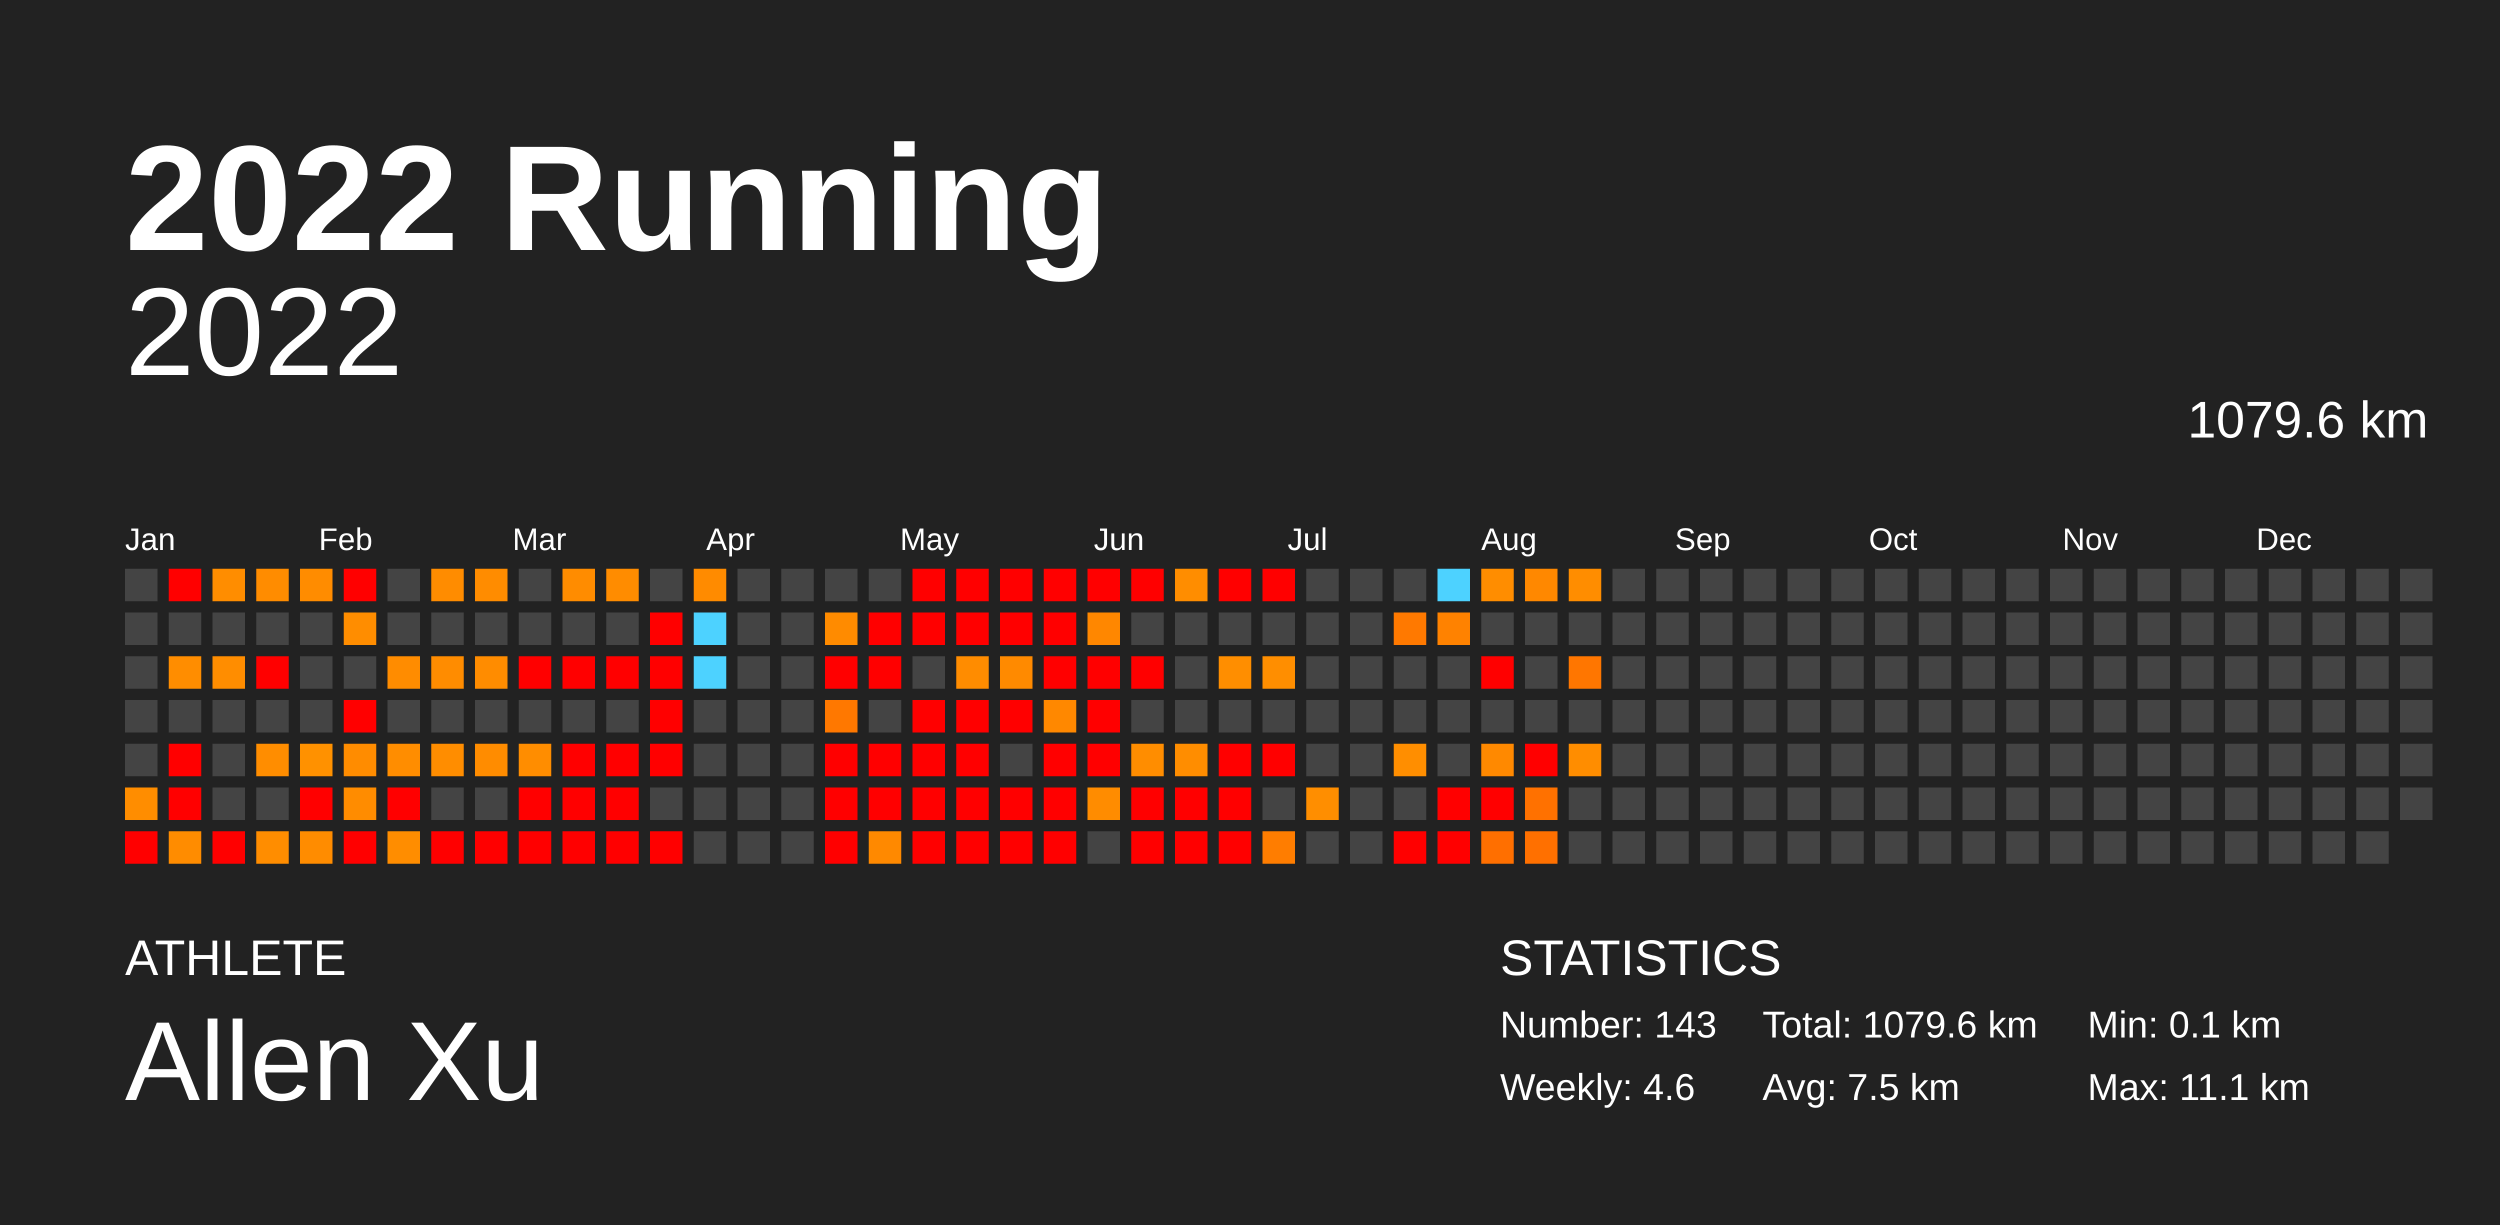
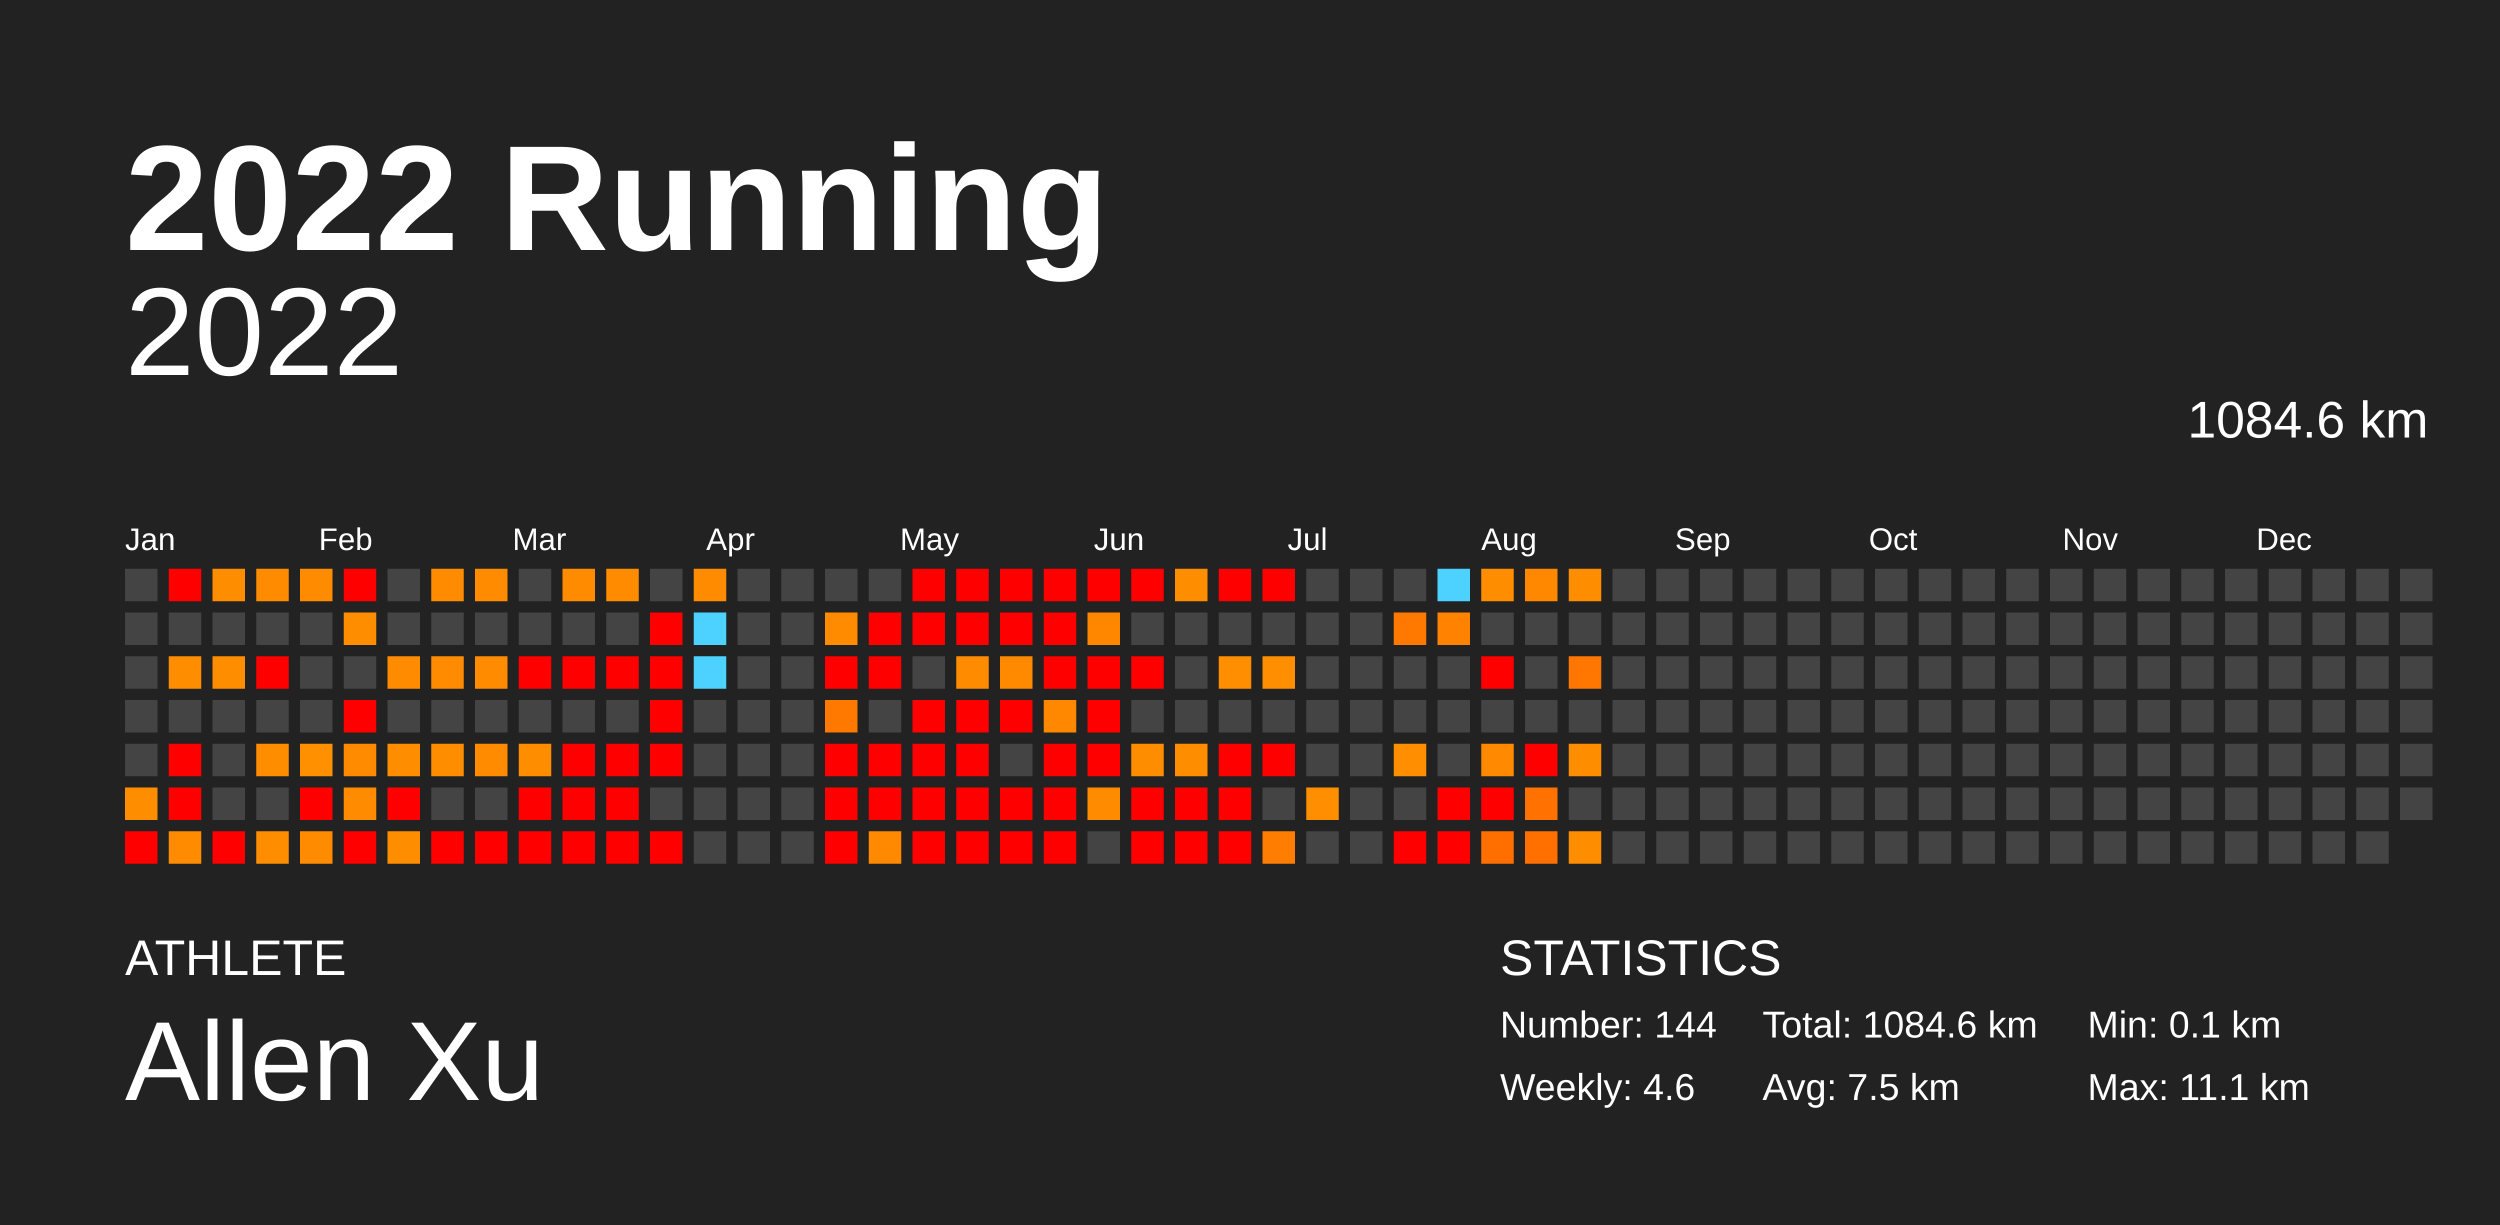
<svg xmlns="http://www.w3.org/2000/svg" baseProfile="full" height="98mm" version="1.1" viewBox="0,0,200,98" width="200mm">
  <defs />
  <rect fill="#222222" height="98" width="200" x="0" y="0" />
  <text fill="#FFFFFF" style="font-size:12px; font-family:Arial; font-weight:bold;" x="10" y="20">2022 Running</text>
  <text fill="#FFFFFF" style="font-size:4px; font-family:Arial" x="10" y="78">ATHLETE</text>
  <text fill="#FFFFFF" style="font-size:9px; font-family:Arial" x="10" y="88">Allen Xu</text>
  <text fill="#FFFFFF" style="font-size:4px; font-family:Arial" x="120" y="78">STATISTICS</text>
-   <text fill="#FFFFFF" style="font-size:3px; font-family:Arial" x="120" y="83">Number: 143</text>
+   <text fill="#FFFFFF" style="font-size:3px; font-family:Arial" x="120" y="83">Number: 144</text>
  <text fill="#FFFFFF" style="font-size:3px; font-family:Arial" x="120" y="88">Weekly: 4.6</text>
-   <text fill="#FFFFFF" style="font-size:3px; font-family:Arial" x="141" y="83">Total: 1079.6 km</text>
+   <text fill="#FFFFFF" style="font-size:3px; font-family:Arial" x="141" y="83">Total: 1084.6 km</text>
  <text fill="#FFFFFF" style="font-size:3px; font-family:Arial" x="141" y="88">Avg: 7.5 km</text>
  <text fill="#FFFFFF" style="font-size:3px; font-family:Arial" x="167" y="83">Min: 0.1 km</text>
  <text fill="#FFFFFF" style="font-size:3px; font-family:Arial" x="167" y="88">Max: 11.1 km</text>
  <text alignment-baseline="hanging" fill="#FFFFFF" style="font-size:10.0px; font-family:Arial;" x="10" y="30">2022</text>
-   <text alignment-baseline="hanging" fill="#FFFFFF" style="font-size:4.125px; font-family:Arial;" x="175" y="35">1079.6 km</text>
+   <text alignment-baseline="hanging" fill="#FFFFFF" style="font-size:4.125px; font-family:Arial;" x="175" y="35">1084.6 km</text>
  <text fill="#FFFFFF" style="font-size:2.5px; font-family:Arial" x="10.0" y="44">Jan</text>
  <text fill="#FFFFFF" style="font-size:2.5px; font-family:Arial" x="25.5" y="44">Feb</text>
  <text fill="#FFFFFF" style="font-size:2.5px; font-family:Arial" x="41.0" y="44">Mar</text>
  <text fill="#FFFFFF" style="font-size:2.5px; font-family:Arial" x="56.5" y="44">Apr</text>
  <text fill="#FFFFFF" style="font-size:2.5px; font-family:Arial" x="72.0" y="44">May</text>
  <text fill="#FFFFFF" style="font-size:2.5px; font-family:Arial" x="87.5" y="44">Jun</text>
  <text fill="#FFFFFF" style="font-size:2.5px; font-family:Arial" x="103.0" y="44">Jul</text>
  <text fill="#FFFFFF" style="font-size:2.5px; font-family:Arial" x="118.5" y="44">Aug</text>
  <text fill="#FFFFFF" style="font-size:2.5px; font-family:Arial" x="134.0" y="44">Sep</text>
  <text fill="#FFFFFF" style="font-size:2.5px; font-family:Arial" x="149.5" y="44">Oct</text>
  <text fill="#FFFFFF" style="font-size:2.5px; font-family:Arial" x="165.0" y="44">Nov</text>
  <text fill="#FFFFFF" style="font-size:2.5px; font-family:Arial" x="180.5" y="44">Dec</text>
  <rect fill="#444444" height="2.6" width="2.6" x="10.0" y="45.5" />
  <rect fill="#444444" height="2.6" width="2.6" x="10.0" y="49.0" />
  <rect fill="#444444" height="2.6" width="2.6" x="10.0" y="52.5" />
  <rect fill="#444444" height="2.6" width="2.6" x="10.0" y="56.0" />
  <rect fill="#444444" height="2.6" width="2.6" x="10.0" y="59.5" />
  <rect fill="#ff8d00" height="2.6" width="2.6" x="10.0" y="63.0" />
  <rect fill="red" height="2.6" width="2.6" x="10.0" y="66.5" />
  <rect fill="red" height="2.6" width="2.6" x="13.5" y="45.5" />
  <rect fill="#444444" height="2.6" width="2.6" x="13.5" y="49.0" />
  <rect fill="#ff8d00" height="2.6" width="2.6" x="13.5" y="52.5" />
  <rect fill="#444444" height="2.6" width="2.6" x="13.5" y="56.0" />
  <rect fill="red" height="2.6" width="2.6" x="13.5" y="59.5" />
  <rect fill="red" height="2.6" width="2.6" x="13.5" y="63.0" />
  <rect fill="#ff8c00" height="2.6" width="2.6" x="13.5" y="66.5" />
  <rect fill="#ff8d00" height="2.6" width="2.6" x="17.0" y="45.5" />
  <rect fill="#444444" height="2.6" width="2.6" x="17.0" y="49.0" />
  <rect fill="#ff8d00" height="2.6" width="2.6" x="17.0" y="52.5" />
  <rect fill="#444444" height="2.6" width="2.6" x="17.0" y="56.0" />
  <rect fill="#444444" height="2.6" width="2.6" x="17.0" y="59.5" />
  <rect fill="#444444" height="2.6" width="2.6" x="17.0" y="63.0" />
  <rect fill="red" height="2.6" width="2.6" x="17.0" y="66.5" />
  <rect fill="#ff8c00" height="2.6" width="2.6" x="20.5" y="45.5" />
  <rect fill="#444444" height="2.6" width="2.6" x="20.5" y="49.0" />
  <rect fill="red" height="2.6" width="2.6" x="20.5" y="52.5" />
  <rect fill="#444444" height="2.6" width="2.6" x="20.5" y="56.0" />
  <rect fill="#ff8d00" height="2.6" width="2.6" x="20.5" y="59.5" />
  <rect fill="#444444" height="2.6" width="2.6" x="20.5" y="63.0" />
  <rect fill="#ff8d00" height="2.6" width="2.6" x="20.5" y="66.5" />
  <rect fill="#ff8c00" height="2.6" width="2.6" x="24.0" y="45.5" />
  <rect fill="#444444" height="2.6" width="2.6" x="24.0" y="49.0" />
  <rect fill="#444444" height="2.6" width="2.6" x="24.0" y="52.5" />
  <rect fill="#444444" height="2.6" width="2.6" x="24.0" y="56.0" />
  <rect fill="#ff9100" height="2.6" width="2.6" x="24.0" y="59.5" />
  <rect fill="red" height="2.6" width="2.6" x="24.0" y="63.0" />
  <rect fill="#ff8c00" height="2.6" width="2.6" x="24.0" y="66.5" />
  <rect fill="red" height="2.6" width="2.6" x="27.5" y="45.5" />
  <rect fill="#ff8d00" height="2.6" width="2.6" x="27.5" y="49.0" />
  <rect fill="#444444" height="2.6" width="2.6" x="27.5" y="52.5" />
  <rect fill="red" height="2.6" width="2.6" x="27.5" y="56.0" />
  <rect fill="#ff8c00" height="2.6" width="2.6" x="27.5" y="59.5" />
  <rect fill="#ff8c00" height="2.6" width="2.6" x="27.5" y="63.0" />
  <rect fill="red" height="2.6" width="2.6" x="27.5" y="66.5" />
  <rect fill="#444444" height="2.6" width="2.6" x="31.0" y="45.5" />
  <rect fill="#444444" height="2.6" width="2.6" x="31.0" y="49.0" />
  <rect fill="#ff8c00" height="2.6" width="2.6" x="31.0" y="52.5" />
  <rect fill="#444444" height="2.6" width="2.6" x="31.0" y="56.0" />
  <rect fill="#ff8d00" height="2.6" width="2.6" x="31.0" y="59.5" />
  <rect fill="red" height="2.6" width="2.6" x="31.0" y="63.0" />
  <rect fill="#ff8d00" height="2.6" width="2.6" x="31.0" y="66.5" />
  <rect fill="#ff8c00" height="2.6" width="2.6" x="34.5" y="45.5" />
  <rect fill="#444444" height="2.6" width="2.6" x="34.5" y="49.0" />
  <rect fill="#ff8c00" height="2.6" width="2.6" x="34.5" y="52.5" />
  <rect fill="#444444" height="2.6" width="2.6" x="34.5" y="56.0" />
  <rect fill="#ff8d00" height="2.6" width="2.6" x="34.5" y="59.5" />
  <rect fill="#444444" height="2.6" width="2.6" x="34.5" y="63.0" />
  <rect fill="red" height="2.6" width="2.6" x="34.5" y="66.5" />
  <rect fill="#ff8c00" height="2.6" width="2.6" x="38.0" y="45.5" />
  <rect fill="#444444" height="2.6" width="2.6" x="38.0" y="49.0" />
  <rect fill="#ff8c00" height="2.6" width="2.6" x="38.0" y="52.5" />
  <rect fill="#444444" height="2.6" width="2.6" x="38.0" y="56.0" />
  <rect fill="#ff8c00" height="2.6" width="2.6" x="38.0" y="59.5" />
  <rect fill="#444444" height="2.6" width="2.6" x="38.0" y="63.0" />
  <rect fill="red" height="2.6" width="2.6" x="38.0" y="66.5" />
  <rect fill="#444444" height="2.6" width="2.6" x="41.5" y="45.5" />
  <rect fill="#444444" height="2.6" width="2.6" x="41.5" y="49.0" />
  <rect fill="red" height="2.6" width="2.6" x="41.5" y="52.5" />
  <rect fill="#444444" height="2.6" width="2.6" x="41.5" y="56.0" />
  <rect fill="#ff8d00" height="2.6" width="2.6" x="41.5" y="59.5" />
  <rect fill="red" height="2.6" width="2.6" x="41.5" y="63.0" />
  <rect fill="red" height="2.6" width="2.6" x="41.5" y="66.5" />
  <rect fill="#ff8c00" height="2.6" width="2.6" x="45.0" y="45.5" />
  <rect fill="#444444" height="2.6" width="2.6" x="45.0" y="49.0" />
  <rect fill="red" height="2.6" width="2.6" x="45.0" y="52.5" />
  <rect fill="#444444" height="2.6" width="2.6" x="45.0" y="56.0" />
  <rect fill="red" height="2.6" width="2.6" x="45.0" y="59.5" />
  <rect fill="red" height="2.6" width="2.6" x="45.0" y="63.0" />
  <rect fill="red" height="2.6" width="2.6" x="45.0" y="66.5" />
  <rect fill="#ff8c00" height="2.6" width="2.6" x="48.5" y="45.5" />
  <rect fill="#444444" height="2.6" width="2.6" x="48.5" y="49.0" />
  <rect fill="red" height="2.6" width="2.6" x="48.5" y="52.5" />
  <rect fill="#444444" height="2.6" width="2.6" x="48.5" y="56.0" />
  <rect fill="red" height="2.6" width="2.6" x="48.5" y="59.5" />
  <rect fill="red" height="2.6" width="2.6" x="48.5" y="63.0" />
  <rect fill="red" height="2.6" width="2.6" x="48.5" y="66.5" />
  <rect fill="#444444" height="2.6" width="2.6" x="52.0" y="45.5" />
  <rect fill="red" height="2.6" width="2.6" x="52.0" y="49.0" />
  <rect fill="red" height="2.6" width="2.6" x="52.0" y="52.5" />
  <rect fill="red" height="2.6" width="2.6" x="52.0" y="56.0" />
  <rect fill="red" height="2.6" width="2.6" x="52.0" y="59.5" />
  <rect fill="#444444" height="2.6" width="2.6" x="52.0" y="63.0" />
  <rect fill="red" height="2.6" width="2.6" x="52.0" y="66.5" />
  <rect fill="#ff8b00" height="2.6" width="2.6" x="55.5" y="45.5" />
  <rect fill="#4dd2ff" height="2.6" width="2.6" x="55.5" y="49.0" />
  <rect fill="#4dd2ff" height="2.6" width="2.6" x="55.5" y="52.5" />
  <rect fill="#444444" height="2.6" width="2.6" x="55.5" y="56.0" />
  <rect fill="#444444" height="2.6" width="2.6" x="55.5" y="59.5" />
  <rect fill="#444444" height="2.6" width="2.6" x="55.5" y="63.0" />
  <rect fill="#444444" height="2.6" width="2.6" x="55.5" y="66.5" />
  <rect fill="#444444" height="2.6" width="2.6" x="59.0" y="45.5" />
  <rect fill="#444444" height="2.6" width="2.6" x="59.0" y="49.0" />
  <rect fill="#444444" height="2.6" width="2.6" x="59.0" y="52.5" />
  <rect fill="#444444" height="2.6" width="2.6" x="59.0" y="56.0" />
  <rect fill="#444444" height="2.6" width="2.6" x="59.0" y="59.5" />
  <rect fill="#444444" height="2.6" width="2.6" x="59.0" y="63.0" />
  <rect fill="#444444" height="2.6" width="2.6" x="59.0" y="66.5" />
  <rect fill="#444444" height="2.6" width="2.6" x="62.5" y="45.5" />
  <rect fill="#444444" height="2.6" width="2.6" x="62.5" y="49.0" />
  <rect fill="#444444" height="2.6" width="2.6" x="62.5" y="52.5" />
  <rect fill="#444444" height="2.6" width="2.6" x="62.5" y="56.0" />
  <rect fill="#444444" height="2.6" width="2.6" x="62.5" y="59.5" />
  <rect fill="#444444" height="2.6" width="2.6" x="62.5" y="63.0" />
  <rect fill="#444444" height="2.6" width="2.6" x="62.5" y="66.5" />
  <rect fill="#444444" height="2.6" width="2.6" x="66.0" y="45.5" />
  <rect fill="#ff8b00" height="2.6" width="2.6" x="66.0" y="49.0" />
  <rect fill="red" height="2.6" width="2.6" x="66.0" y="52.5" />
  <rect fill="#ff7800" height="2.6" width="2.6" x="66.0" y="56.0" />
  <rect fill="red" height="2.6" width="2.6" x="66.0" y="59.5" />
  <rect fill="red" height="2.6" width="2.6" x="66.0" y="63.0" />
  <rect fill="red" height="2.6" width="2.6" x="66.0" y="66.5" />
  <rect fill="#444444" height="2.6" width="2.6" x="69.5" y="45.5" />
  <rect fill="red" height="2.6" width="2.6" x="69.5" y="49.0" />
  <rect fill="red" height="2.6" width="2.6" x="69.5" y="52.5" />
  <rect fill="#444444" height="2.6" width="2.6" x="69.5" y="56.0" />
  <rect fill="red" height="2.6" width="2.6" x="69.5" y="59.5" />
  <rect fill="red" height="2.6" width="2.6" x="69.5" y="63.0" />
  <rect fill="#ff8900" height="2.6" width="2.6" x="69.5" y="66.5" />
  <rect fill="red" height="2.6" width="2.6" x="73.0" y="45.5" />
  <rect fill="red" height="2.6" width="2.6" x="73.0" y="49.0" />
  <rect fill="#444444" height="2.6" width="2.6" x="73.0" y="52.5" />
  <rect fill="red" height="2.6" width="2.6" x="73.0" y="56.0" />
  <rect fill="red" height="2.6" width="2.6" x="73.0" y="59.5" />
  <rect fill="red" height="2.6" width="2.6" x="73.0" y="63.0" />
  <rect fill="red" height="2.6" width="2.6" x="73.0" y="66.5" />
  <rect fill="red" height="2.6" width="2.6" x="76.5" y="45.5" />
  <rect fill="red" height="2.6" width="2.6" x="76.5" y="49.0" />
  <rect fill="#ff8c00" height="2.6" width="2.6" x="76.5" y="52.5" />
  <rect fill="red" height="2.6" width="2.6" x="76.5" y="56.0" />
  <rect fill="red" height="2.6" width="2.6" x="76.5" y="59.5" />
  <rect fill="red" height="2.6" width="2.6" x="76.5" y="63.0" />
  <rect fill="red" height="2.6" width="2.6" x="76.5" y="66.5" />
  <rect fill="red" height="2.6" width="2.6" x="80.0" y="45.5" />
  <rect fill="red" height="2.6" width="2.6" x="80.0" y="49.0" />
  <rect fill="#ff8a00" height="2.6" width="2.6" x="80.0" y="52.5" />
  <rect fill="red" height="2.6" width="2.6" x="80.0" y="56.0" />
  <rect fill="#444444" height="2.6" width="2.6" x="80.0" y="59.5" />
  <rect fill="red" height="2.6" width="2.6" x="80.0" y="63.0" />
  <rect fill="red" height="2.6" width="2.6" x="80.0" y="66.5" />
  <rect fill="red" height="2.6" width="2.6" x="83.5" y="45.5" />
  <rect fill="red" height="2.6" width="2.6" x="83.5" y="49.0" />
  <rect fill="red" height="2.6" width="2.6" x="83.5" y="52.5" />
  <rect fill="#ff8800" height="2.6" width="2.6" x="83.5" y="56.0" />
  <rect fill="red" height="2.6" width="2.6" x="83.5" y="59.5" />
  <rect fill="red" height="2.6" width="2.6" x="83.5" y="63.0" />
  <rect fill="red" height="2.6" width="2.6" x="83.5" y="66.5" />
  <rect fill="red" height="2.6" width="2.6" x="87.0" y="45.5" />
  <rect fill="#ff8700" height="2.6" width="2.6" x="87.0" y="49.0" />
  <rect fill="red" height="2.6" width="2.6" x="87.0" y="52.5" />
  <rect fill="red" height="2.6" width="2.6" x="87.0" y="56.0" />
  <rect fill="red" height="2.6" width="2.6" x="87.0" y="59.5" />
  <rect fill="#ff8c00" height="2.6" width="2.6" x="87.0" y="63.0" />
  <rect fill="#444444" height="2.6" width="2.6" x="87.0" y="66.5" />
  <rect fill="red" height="2.6" width="2.6" x="90.5" y="45.5" />
  <rect fill="#444444" height="2.6" width="2.6" x="90.5" y="49.0" />
  <rect fill="red" height="2.6" width="2.6" x="90.5" y="52.5" />
  <rect fill="#444444" height="2.6" width="2.6" x="90.5" y="56.0" />
  <rect fill="#ff8d00" height="2.6" width="2.6" x="90.5" y="59.5" />
  <rect fill="red" height="2.6" width="2.6" x="90.5" y="63.0" />
  <rect fill="red" height="2.6" width="2.6" x="90.5" y="66.5" />
  <rect fill="#ff8d00" height="2.6" width="2.6" x="94.0" y="45.5" />
  <rect fill="#444444" height="2.6" width="2.6" x="94.0" y="49.0" />
  <rect fill="#444444" height="2.6" width="2.6" x="94.0" y="52.5" />
  <rect fill="#444444" height="2.6" width="2.6" x="94.0" y="56.0" />
  <rect fill="#ff8d00" height="2.6" width="2.6" x="94.0" y="59.5" />
  <rect fill="red" height="2.6" width="2.6" x="94.0" y="63.0" />
  <rect fill="red" height="2.6" width="2.6" x="94.0" y="66.5" />
  <rect fill="red" height="2.6" width="2.6" x="97.5" y="45.5" />
  <rect fill="#444444" height="2.6" width="2.6" x="97.5" y="49.0" />
  <rect fill="#ff8e00" height="2.6" width="2.6" x="97.5" y="52.5" />
  <rect fill="#444444" height="2.6" width="2.6" x="97.5" y="56.0" />
  <rect fill="red" height="2.6" width="2.6" x="97.5" y="59.5" />
  <rect fill="red" height="2.6" width="2.6" x="97.5" y="63.0" />
  <rect fill="red" height="2.6" width="2.6" x="97.5" y="66.5" />
  <rect fill="red" height="2.6" width="2.6" x="101.0" y="45.5" />
  <rect fill="#444444" height="2.6" width="2.6" x="101.0" y="49.0" />
  <rect fill="#ff8e00" height="2.6" width="2.6" x="101.0" y="52.5" />
  <rect fill="#444444" height="2.6" width="2.6" x="101.0" y="56.0" />
  <rect fill="red" height="2.6" width="2.6" x="101.0" y="59.5" />
  <rect fill="#444444" height="2.6" width="2.6" x="101.0" y="63.0" />
  <rect fill="#ff7d00" height="2.6" width="2.6" x="101.0" y="66.5" />
  <rect fill="#444444" height="2.6" width="2.6" x="104.5" y="45.5" />
  <rect fill="#444444" height="2.6" width="2.6" x="104.5" y="49.0" />
  <rect fill="#444444" height="2.6" width="2.6" x="104.5" y="52.5" />
  <rect fill="#444444" height="2.6" width="2.6" x="104.5" y="56.0" />
  <rect fill="#444444" height="2.6" width="2.6" x="104.5" y="59.5" />
  <rect fill="#ff8e00" height="2.6" width="2.6" x="104.5" y="63.0" />
  <rect fill="#444444" height="2.6" width="2.6" x="104.5" y="66.5" />
  <rect fill="#444444" height="2.6" width="2.6" x="108.0" y="45.5" />
  <rect fill="#444444" height="2.6" width="2.6" x="108.0" y="49.0" />
  <rect fill="#444444" height="2.6" width="2.6" x="108.0" y="52.5" />
  <rect fill="#444444" height="2.6" width="2.6" x="108.0" y="56.0" />
  <rect fill="#444444" height="2.6" width="2.6" x="108.0" y="59.5" />
  <rect fill="#444444" height="2.6" width="2.6" x="108.0" y="63.0" />
  <rect fill="#444444" height="2.6" width="2.6" x="108.0" y="66.5" />
  <rect fill="#444444" height="2.6" width="2.6" x="111.5" y="45.5" />
  <rect fill="#ff7900" height="2.6" width="2.6" x="111.5" y="49.0" />
  <rect fill="#444444" height="2.6" width="2.6" x="111.5" y="52.5" />
  <rect fill="#444444" height="2.6" width="2.6" x="111.5" y="56.0" />
  <rect fill="#ff8e00" height="2.6" width="2.6" x="111.5" y="59.5" />
  <rect fill="#444444" height="2.6" width="2.6" x="111.5" y="63.0" />
  <rect fill="red" height="2.6" width="2.6" x="111.5" y="66.5" />
  <rect fill="#4dd2ff" height="2.6" width="2.6" x="115.0" y="45.5" />
  <rect fill="#ff8200" height="2.6" width="2.6" x="115.0" y="49.0" />
  <rect fill="#444444" height="2.6" width="2.6" x="115.0" y="52.5" />
  <rect fill="#444444" height="2.6" width="2.6" x="115.0" y="56.0" />
  <rect fill="#444444" height="2.6" width="2.6" x="115.0" y="59.5" />
  <rect fill="red" height="2.6" width="2.6" x="115.0" y="63.0" />
  <rect fill="red" height="2.6" width="2.6" x="115.0" y="66.5" />
  <rect fill="#ff8d00" height="2.6" width="2.6" x="118.5" y="45.5" />
  <rect fill="#444444" height="2.6" width="2.6" x="118.5" y="49.0" />
  <rect fill="red" height="2.6" width="2.6" x="118.5" y="52.5" />
  <rect fill="#444444" height="2.6" width="2.6" x="118.5" y="56.0" />
  <rect fill="#ff8900" height="2.6" width="2.6" x="118.5" y="59.5" />
  <rect fill="red" height="2.6" width="2.6" x="118.5" y="63.0" />
  <rect fill="#ff6f00" height="2.6" width="2.6" x="118.5" y="66.5" />
  <rect fill="#ff8800" height="2.6" width="2.6" x="122.0" y="45.5" />
  <rect fill="#444444" height="2.6" width="2.6" x="122.0" y="49.0" />
  <rect fill="#444444" height="2.6" width="2.6" x="122.0" y="52.5" />
  <rect fill="#444444" height="2.6" width="2.6" x="122.0" y="56.0" />
  <rect fill="red" height="2.6" width="2.6" x="122.0" y="59.5" />
  <rect fill="#ff7100" height="2.6" width="2.6" x="122.0" y="63.0" />
  <rect fill="#ff7000" height="2.6" width="2.6" x="122.0" y="66.5" />
  <rect fill="#ff8d00" height="2.6" width="2.6" x="125.5" y="45.5" />
  <rect fill="#444444" height="2.6" width="2.6" x="125.5" y="49.0" />
  <rect fill="#ff7600" height="2.6" width="2.6" x="125.5" y="52.5" />
  <rect fill="#444444" height="2.6" width="2.6" x="125.5" y="56.0" />
  <rect fill="#ff8d00" height="2.6" width="2.6" x="125.5" y="59.5" />
  <rect fill="#444444" height="2.6" width="2.6" x="125.5" y="63.0" />
-   <rect fill="#444444" height="2.6" width="2.6" x="125.5" y="66.5" />
+   <rect fill="#ff8d00" height="2.6" width="2.6" x="125.5" y="66.5" />
  <rect fill="#444444" height="2.6" width="2.6" x="129.0" y="45.5" />
  <rect fill="#444444" height="2.6" width="2.6" x="129.0" y="49.0" />
  <rect fill="#444444" height="2.6" width="2.6" x="129.0" y="52.5" />
  <rect fill="#444444" height="2.6" width="2.6" x="129.0" y="56.0" />
  <rect fill="#444444" height="2.6" width="2.6" x="129.0" y="59.5" />
  <rect fill="#444444" height="2.6" width="2.6" x="129.0" y="63.0" />
  <rect fill="#444444" height="2.6" width="2.6" x="129.0" y="66.5" />
  <rect fill="#444444" height="2.6" width="2.6" x="132.5" y="45.5" />
  <rect fill="#444444" height="2.6" width="2.6" x="132.5" y="49.0" />
  <rect fill="#444444" height="2.6" width="2.6" x="132.5" y="52.5" />
  <rect fill="#444444" height="2.6" width="2.6" x="132.5" y="56.0" />
  <rect fill="#444444" height="2.6" width="2.6" x="132.5" y="59.5" />
  <rect fill="#444444" height="2.6" width="2.6" x="132.5" y="63.0" />
  <rect fill="#444444" height="2.6" width="2.6" x="132.5" y="66.5" />
  <rect fill="#444444" height="2.6" width="2.6" x="136.0" y="45.5" />
  <rect fill="#444444" height="2.6" width="2.6" x="136.0" y="49.0" />
  <rect fill="#444444" height="2.6" width="2.6" x="136.0" y="52.5" />
  <rect fill="#444444" height="2.6" width="2.6" x="136.0" y="56.0" />
  <rect fill="#444444" height="2.6" width="2.6" x="136.0" y="59.5" />
  <rect fill="#444444" height="2.6" width="2.6" x="136.0" y="63.0" />
  <rect fill="#444444" height="2.6" width="2.6" x="136.0" y="66.5" />
  <rect fill="#444444" height="2.6" width="2.6" x="139.5" y="45.5" />
  <rect fill="#444444" height="2.6" width="2.6" x="139.5" y="49.0" />
  <rect fill="#444444" height="2.6" width="2.6" x="139.5" y="52.5" />
  <rect fill="#444444" height="2.6" width="2.6" x="139.5" y="56.0" />
  <rect fill="#444444" height="2.6" width="2.6" x="139.5" y="59.5" />
  <rect fill="#444444" height="2.6" width="2.6" x="139.5" y="63.0" />
  <rect fill="#444444" height="2.6" width="2.6" x="139.5" y="66.5" />
  <rect fill="#444444" height="2.6" width="2.6" x="143.0" y="45.5" />
  <rect fill="#444444" height="2.6" width="2.6" x="143.0" y="49.0" />
  <rect fill="#444444" height="2.6" width="2.6" x="143.0" y="52.5" />
  <rect fill="#444444" height="2.6" width="2.6" x="143.0" y="56.0" />
  <rect fill="#444444" height="2.6" width="2.6" x="143.0" y="59.5" />
  <rect fill="#444444" height="2.6" width="2.6" x="143.0" y="63.0" />
  <rect fill="#444444" height="2.6" width="2.6" x="143.0" y="66.5" />
  <rect fill="#444444" height="2.6" width="2.6" x="146.5" y="45.5" />
  <rect fill="#444444" height="2.6" width="2.6" x="146.5" y="49.0" />
  <rect fill="#444444" height="2.6" width="2.6" x="146.5" y="52.5" />
  <rect fill="#444444" height="2.6" width="2.6" x="146.5" y="56.0" />
  <rect fill="#444444" height="2.6" width="2.6" x="146.5" y="59.5" />
  <rect fill="#444444" height="2.6" width="2.6" x="146.5" y="63.0" />
  <rect fill="#444444" height="2.6" width="2.6" x="146.5" y="66.5" />
  <rect fill="#444444" height="2.6" width="2.6" x="150.0" y="45.5" />
  <rect fill="#444444" height="2.6" width="2.6" x="150.0" y="49.0" />
  <rect fill="#444444" height="2.6" width="2.6" x="150.0" y="52.5" />
  <rect fill="#444444" height="2.6" width="2.6" x="150.0" y="56.0" />
  <rect fill="#444444" height="2.6" width="2.6" x="150.0" y="59.5" />
  <rect fill="#444444" height="2.6" width="2.6" x="150.0" y="63.0" />
  <rect fill="#444444" height="2.6" width="2.6" x="150.0" y="66.5" />
  <rect fill="#444444" height="2.6" width="2.6" x="153.5" y="45.5" />
  <rect fill="#444444" height="2.6" width="2.6" x="153.5" y="49.0" />
  <rect fill="#444444" height="2.6" width="2.6" x="153.5" y="52.5" />
  <rect fill="#444444" height="2.6" width="2.6" x="153.5" y="56.0" />
  <rect fill="#444444" height="2.6" width="2.6" x="153.5" y="59.5" />
  <rect fill="#444444" height="2.6" width="2.6" x="153.5" y="63.0" />
  <rect fill="#444444" height="2.6" width="2.6" x="153.5" y="66.5" />
  <rect fill="#444444" height="2.6" width="2.6" x="157.0" y="45.5" />
  <rect fill="#444444" height="2.6" width="2.6" x="157.0" y="49.0" />
  <rect fill="#444444" height="2.6" width="2.6" x="157.0" y="52.5" />
  <rect fill="#444444" height="2.6" width="2.6" x="157.0" y="56.0" />
  <rect fill="#444444" height="2.6" width="2.6" x="157.0" y="59.5" />
  <rect fill="#444444" height="2.6" width="2.6" x="157.0" y="63.0" />
  <rect fill="#444444" height="2.6" width="2.6" x="157.0" y="66.5" />
  <rect fill="#444444" height="2.6" width="2.6" x="160.5" y="45.5" />
  <rect fill="#444444" height="2.6" width="2.6" x="160.5" y="49.0" />
  <rect fill="#444444" height="2.6" width="2.6" x="160.5" y="52.5" />
  <rect fill="#444444" height="2.6" width="2.6" x="160.5" y="56.0" />
  <rect fill="#444444" height="2.6" width="2.6" x="160.5" y="59.5" />
  <rect fill="#444444" height="2.6" width="2.6" x="160.5" y="63.0" />
  <rect fill="#444444" height="2.6" width="2.6" x="160.5" y="66.5" />
  <rect fill="#444444" height="2.6" width="2.6" x="164.0" y="45.5" />
  <rect fill="#444444" height="2.6" width="2.6" x="164.0" y="49.0" />
  <rect fill="#444444" height="2.6" width="2.6" x="164.0" y="52.5" />
  <rect fill="#444444" height="2.6" width="2.6" x="164.0" y="56.0" />
  <rect fill="#444444" height="2.6" width="2.6" x="164.0" y="59.5" />
  <rect fill="#444444" height="2.6" width="2.6" x="164.0" y="63.0" />
  <rect fill="#444444" height="2.6" width="2.6" x="164.0" y="66.5" />
  <rect fill="#444444" height="2.6" width="2.6" x="167.5" y="45.5" />
  <rect fill="#444444" height="2.6" width="2.6" x="167.5" y="49.0" />
  <rect fill="#444444" height="2.6" width="2.6" x="167.5" y="52.5" />
  <rect fill="#444444" height="2.6" width="2.6" x="167.5" y="56.0" />
  <rect fill="#444444" height="2.6" width="2.6" x="167.5" y="59.5" />
  <rect fill="#444444" height="2.6" width="2.6" x="167.5" y="63.0" />
  <rect fill="#444444" height="2.6" width="2.6" x="167.5" y="66.5" />
  <rect fill="#444444" height="2.6" width="2.6" x="171.0" y="45.5" />
  <rect fill="#444444" height="2.6" width="2.6" x="171.0" y="49.0" />
  <rect fill="#444444" height="2.6" width="2.6" x="171.0" y="52.5" />
  <rect fill="#444444" height="2.6" width="2.6" x="171.0" y="56.0" />
  <rect fill="#444444" height="2.6" width="2.6" x="171.0" y="59.5" />
  <rect fill="#444444" height="2.6" width="2.6" x="171.0" y="63.0" />
  <rect fill="#444444" height="2.6" width="2.6" x="171.0" y="66.5" />
  <rect fill="#444444" height="2.6" width="2.6" x="174.5" y="45.5" />
  <rect fill="#444444" height="2.6" width="2.6" x="174.5" y="49.0" />
  <rect fill="#444444" height="2.6" width="2.6" x="174.5" y="52.5" />
  <rect fill="#444444" height="2.6" width="2.6" x="174.5" y="56.0" />
  <rect fill="#444444" height="2.6" width="2.6" x="174.5" y="59.5" />
  <rect fill="#444444" height="2.6" width="2.6" x="174.5" y="63.0" />
  <rect fill="#444444" height="2.6" width="2.6" x="174.5" y="66.5" />
  <rect fill="#444444" height="2.6" width="2.6" x="178.0" y="45.5" />
  <rect fill="#444444" height="2.6" width="2.6" x="178.0" y="49.0" />
  <rect fill="#444444" height="2.6" width="2.6" x="178.0" y="52.5" />
  <rect fill="#444444" height="2.6" width="2.6" x="178.0" y="56.0" />
  <rect fill="#444444" height="2.6" width="2.6" x="178.0" y="59.5" />
  <rect fill="#444444" height="2.6" width="2.6" x="178.0" y="63.0" />
  <rect fill="#444444" height="2.6" width="2.6" x="178.0" y="66.5" />
  <rect fill="#444444" height="2.6" width="2.6" x="181.5" y="45.5" />
  <rect fill="#444444" height="2.6" width="2.6" x="181.5" y="49.0" />
  <rect fill="#444444" height="2.6" width="2.6" x="181.5" y="52.5" />
  <rect fill="#444444" height="2.6" width="2.6" x="181.5" y="56.0" />
  <rect fill="#444444" height="2.6" width="2.6" x="181.5" y="59.5" />
  <rect fill="#444444" height="2.6" width="2.6" x="181.5" y="63.0" />
  <rect fill="#444444" height="2.6" width="2.6" x="181.5" y="66.5" />
  <rect fill="#444444" height="2.6" width="2.6" x="185.0" y="45.5" />
  <rect fill="#444444" height="2.6" width="2.6" x="185.0" y="49.0" />
  <rect fill="#444444" height="2.6" width="2.6" x="185.0" y="52.5" />
  <rect fill="#444444" height="2.6" width="2.6" x="185.0" y="56.0" />
  <rect fill="#444444" height="2.6" width="2.6" x="185.0" y="59.5" />
  <rect fill="#444444" height="2.6" width="2.6" x="185.0" y="63.0" />
  <rect fill="#444444" height="2.6" width="2.6" x="185.0" y="66.5" />
  <rect fill="#444444" height="2.6" width="2.6" x="188.5" y="45.5" />
  <rect fill="#444444" height="2.6" width="2.6" x="188.5" y="49.0" />
  <rect fill="#444444" height="2.6" width="2.6" x="188.5" y="52.5" />
  <rect fill="#444444" height="2.6" width="2.6" x="188.5" y="56.0" />
  <rect fill="#444444" height="2.6" width="2.6" x="188.5" y="59.5" />
  <rect fill="#444444" height="2.6" width="2.6" x="188.5" y="63.0" />
  <rect fill="#444444" height="2.6" width="2.6" x="188.5" y="66.5" />
  <rect fill="#444444" height="2.6" width="2.6" x="192.0" y="45.5" />
  <rect fill="#444444" height="2.6" width="2.6" x="192.0" y="49.0" />
  <rect fill="#444444" height="2.6" width="2.6" x="192.0" y="52.5" />
  <rect fill="#444444" height="2.6" width="2.6" x="192.0" y="56.0" />
  <rect fill="#444444" height="2.6" width="2.6" x="192.0" y="59.5" />
  <rect fill="#444444" height="2.6" width="2.6" x="192.0" y="63.0" />
</svg>
